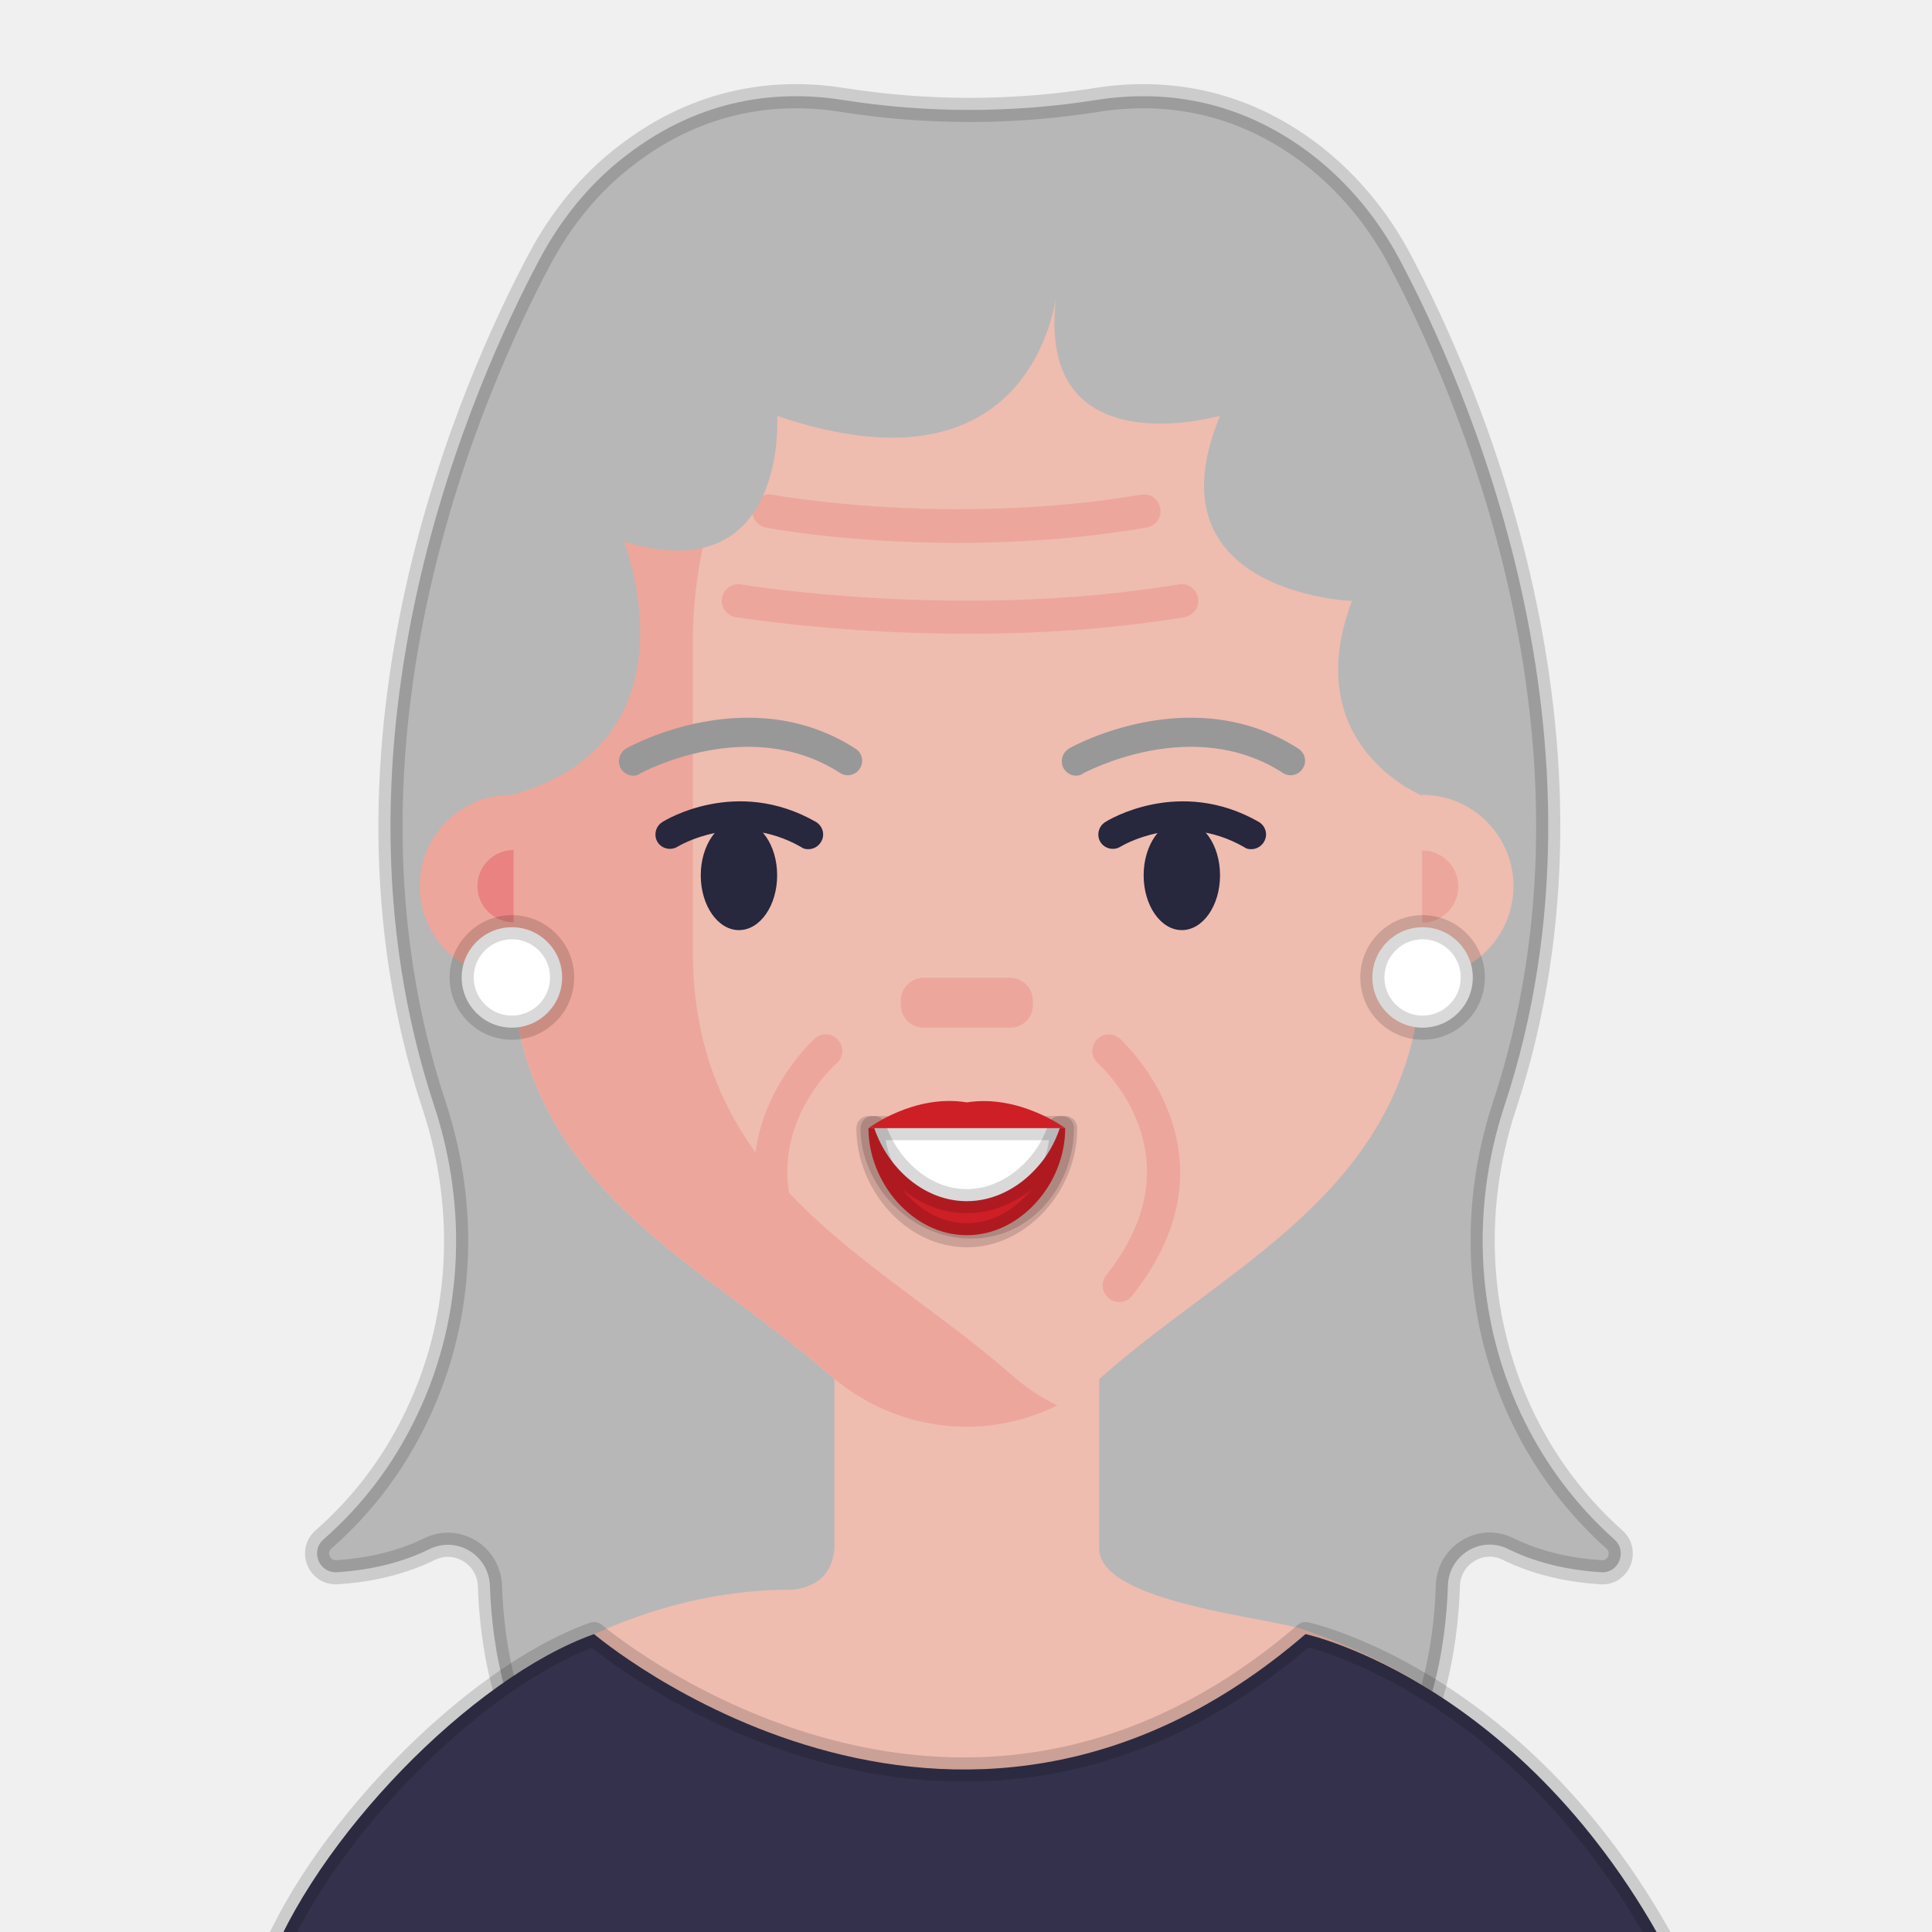
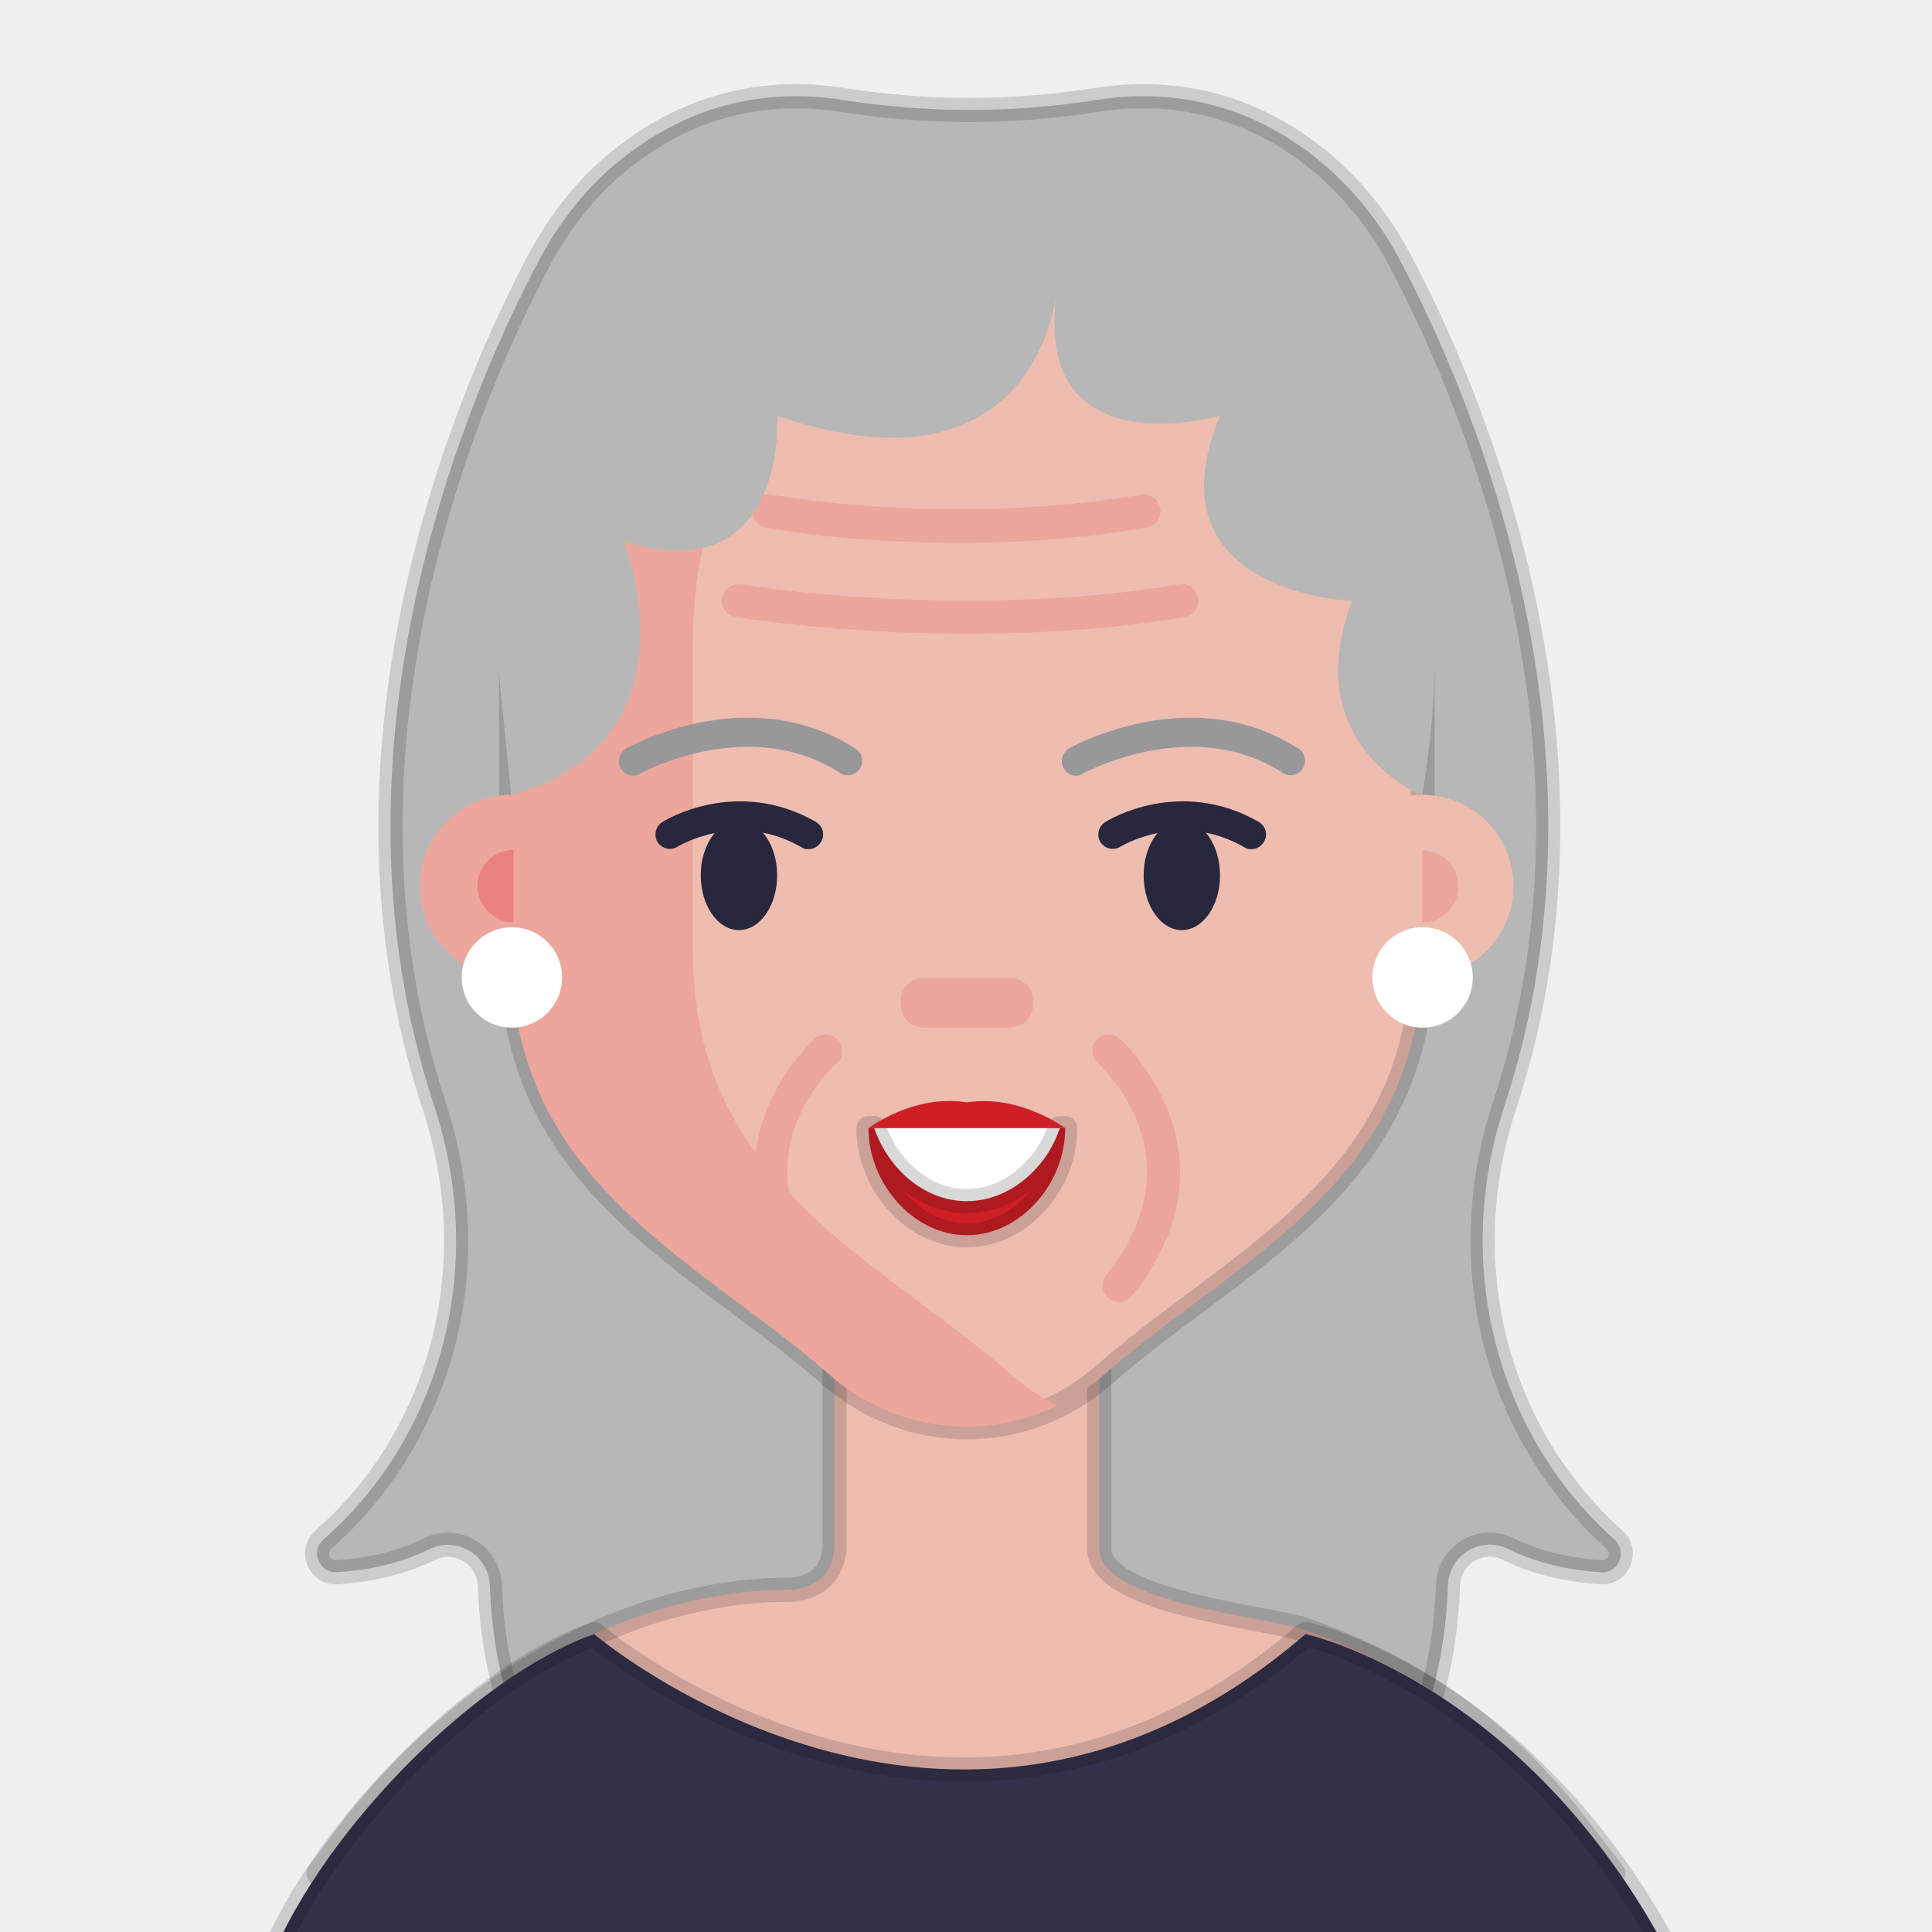
<svg xmlns="http://www.w3.org/2000/svg" id="Layer_1" viewBox="0 0 160 160">
  <defs>
    <style>.cls-1{fill:#e98280;}.cls-2{fill:#989899;}.cls-3{fill:#b7b7b7;}.cls-4{fill:#fff;}.cls-5{fill:#ce1f26;}.cls-6{fill:#efbcb0;}.cls-7{fill:#33314b;}.cls-8{fill:#eda69b;}.cls-9{fill:#27273d;}</style>
  </defs>
  <g id="Avatars">
    <g id="Artboard">
      <g id="Women">
        <g id="Old-People-Avatar_25">
          <path id="Path" class="cls-3" d="M126.337,117.866c-4.091-8.147-4.606-17.6-1.753-26.262,10.072-30.422-3.438-60.259-8.662-70.091-1.787-3.369-4.228-6.325-7.219-8.662-6.256-4.812-12.684-5.397-17.909-4.572-6.978,1.1-14.025,1.1-21.003,0-5.191-.825-11.653-.241-17.909,4.572-3.025,2.303-5.431,5.294-7.219,8.662-5.225,9.831-18.769,39.669-8.697,70.091,2.853,8.662,2.372,18.116-1.753,26.262-1.684,3.369-4.091,6.703-7.425,9.625-1.1.963-.378,2.784,1.1,2.716,2.234-.137,5.053-.619,7.7-1.925,2.269-1.1,4.881.516,4.984,3.025.172,5.294,1.409,12.409,5.947,18.012l8.903-13.991,24.544,13.819v.309l.275-.172.275.172v-.309l24.544-13.819,8.903,13.991c4.572-5.603,5.775-12.719,5.947-18.012.069-2.509,2.716-4.159,4.984-3.025,2.647,1.306,5.466,1.787,7.7,1.925,1.478.103,2.2-1.753,1.1-2.716-3.266-2.922-5.672-6.256-7.356-9.625Z" stroke="#000" stroke-opacity="0.15" stroke-width="2" stroke-linejoin="round" />
-           <path id="Path-2" class="cls-6" d="M133.625,155.163c-6.463,4.984-13.647,9.075-21.381,12.134H47.756c-7.734-3.059-14.919-7.15-21.381-12.134l2.097-2.819c8.559-11.481,22.275-20.694,37.022-20.694h.206c2.097-.275,3.231-1.409,3.403-3.403v-18.597h21.931v18.597c0,4.469,13.991,5.672,17.05,6.738,9.9,3.472,17.119,8.937,23.375,17.359l2.166,2.819Z" />
-           <path id="Path-3" class="cls-6" d="M117.813,53.138v25.678c0,19.147-15.228,25.266-26.366,35.028-6.6,5.809-16.156,5.809-22.756,0-11.103-9.728-26.366-15.881-26.366-35.028v-25.678c0-19.319,14.747-34.959,32.966-34.959h9.556c18.219,0,32.966,15.641,32.966,34.959Z" />
+           <path id="Path-2" class="cls-6" d="M133.625,155.163c-6.463,4.984-13.647,9.075-21.381,12.134H47.756c-7.734-3.059-14.919-7.15-21.381-12.134l2.097-2.819c8.559-11.481,22.275-20.694,37.022-20.694h.206c2.097-.275,3.231-1.409,3.403-3.403v-18.597h21.931v18.597c0,4.469,13.991,5.672,17.05,6.738,9.9,3.472,17.119,8.937,23.375,17.359l2.166,2.819Z" stroke="#000" stroke-opacity="0.15" stroke-width="2" stroke-linejoin="round" />
+           <path id="Path-3" class="cls-6" d="M117.813,53.138v25.678c0,19.147-15.228,25.266-26.366,35.028-6.6,5.809-16.156,5.809-22.756,0-11.103-9.728-26.366-15.881-26.366-35.028v-25.678c0-19.319,14.747-34.959,32.966-34.959h9.556c18.219,0,32.966,15.641,32.966,34.959Z" stroke="#000" stroke-opacity="0.15" stroke-width="2" stroke-linejoin="round" />
          <path id="Path-4" class="cls-8" d="M57.381,78.816v-25.678c0-18.322,13.303-33.378,30.216-34.856-.894-.103-1.822-.138-2.75-.138h-9.556c-18.219,0-32.966,15.675-32.966,34.959v12.719c-4.159,0-7.562,3.369-7.562,7.562s3.369,7.562,7.562,7.562h.069c1.1,17.463,15.572,23.513,26.262,32.863,5.397,4.744,12.788,5.603,18.906,2.578-1.375-.653-2.647-1.513-3.85-2.578-11.103-9.728-26.331-15.847-26.331-34.994Z" />
          <circle id="Oval" class="cls-6" cx="117.778" cy="73.385" r="7.562" />
          <path class="cls-2" d="M52.466,64.241c-.412,0-.825-.206-1.066-.619-.309-.584-.103-1.306.481-1.65.412-.241,10.244-5.603,18.975.034.55.344.722,1.1.344,1.65-.344.55-1.1.722-1.65.344-7.528-4.847-16.397,0-16.5.034-.172.138-.378.206-.584.206Z" />
          <path class="cls-2" d="M89.144,64.241c-.412,0-.825-.206-1.066-.619-.309-.584-.103-1.306.481-1.65.412-.241,10.244-5.603,18.975.034.55.344.722,1.1.344,1.65-.344.55-1.1.722-1.65.344-7.528-4.847-16.397,0-16.5.034-.172.138-.378.206-.584.206Z" />
          <path id="Path-5" class="cls-8" d="M83.644,85.107h-7.15c-1.066,0-1.891-.859-1.891-1.891v-.344c0-1.066.859-1.891,1.891-1.891h7.15c1.066,0,1.891.859,1.891,1.891v.344c.034,1.031-.825,1.891-1.891,1.891Z" />
          <path id="Path-6" class="cls-1" d="M42.531,70.394c-1.65,0-2.991,1.341-2.991,2.991s1.341,2.991,2.991,2.991v-5.981Z" />
          <path id="Path-7" class="cls-8" d="M117.778,76.41c1.65,0,2.991-1.341,2.991-2.991s-1.341-2.991-2.991-2.991v5.981Z" />
          <path class="cls-8" d="M80.172,52.485c-10.931,0-19.113-1.375-19.25-1.375-.756-.138-1.238-.825-1.134-1.581.138-.756.825-1.238,1.581-1.134.172.034,18.15,3.025,36.266,0,.756-.138,1.444.378,1.581,1.134.138.756-.378,1.444-1.134,1.581-6.188,1.031-12.409,1.375-17.909,1.375Z" />
          <path class="cls-8" d="M79.347,44.957c-9.075,0-15.503-1.169-15.916-1.272-.756-.138-1.238-.859-1.1-1.616.138-.756.859-1.238,1.616-1.1.138.034,14.644,2.681,30.559,0,.756-.138,1.444.378,1.581,1.134.137.756-.378,1.444-1.134,1.581-5.569.963-10.931,1.272-15.606,1.272Z" />
          <path class="cls-8" d="M67.522,107.829c-.412,0-.791-.172-1.066-.516-9.488-11.894.928-21.209,1.031-21.312.584-.516,1.444-.447,1.925.138.516.584.447,1.444-.138,1.925h0c-.344.309-8.525,7.734-.688,17.531.481.584.378,1.444-.206,1.925-.275.206-.584.309-.859.309Z" />
          <path class="cls-8" d="M92.684,107.829c-.309,0-.619-.103-.859-.309-.584-.481-.688-1.341-.206-1.925,7.803-9.797-.344-17.222-.688-17.531-.584-.516-.619-1.375-.138-1.925.516-.584,1.375-.619,1.925-.138.103.103,10.519,9.419,1.031,21.312-.275.344-.653.516-1.066.516Z" />
          <ellipse id="Oval-2" class="cls-9" cx="61.197" cy="72.491" rx="3.163" ry="4.537" />
          <ellipse id="Oval-3" class="cls-9" cx="97.875" cy="72.491" rx="3.163" ry="4.537" />
          <path class="cls-9" d="M66.937,70.326c-.206,0-.412-.034-.584-.172-5.328-3.059-10.175-.069-10.244-.034-.55.344-1.306.172-1.65-.378-.344-.55-.172-1.306.378-1.65.241-.172,6.153-3.781,12.719-.034.584.344.791,1.066.447,1.65-.241.412-.653.619-1.066.619Z" />
          <path class="cls-9" d="M103.616,70.326c-.206,0-.412-.034-.584-.172-5.328-3.059-10.175-.069-10.244-.034-.55.344-1.306.172-1.65-.378-.344-.55-.172-1.306.378-1.65.241-.172,6.153-3.781,12.719-.034.584.344.791,1.066.447,1.65-.241.412-.653.619-1.066.619Z" />
          <path id="Path-8" class="cls-3" d="M87.563,23.885s-1.375,18.013-23.203,10.553c0,0,.928,14.575-12.684,10.416,0,0,6.566,16.603-9.35,21.003l-1.238-12.409c-2.166-22.172,15.366-41.388,37.675-41.113,2.75.034,5.672.241,8.8.653,0,0,38.087,5.191,30.216,52.903,0,0-10.347-4.159-5.809-16.122,0,0-17.05-.619-10.931-15.331,0-.034-15.847,4.606-13.475-10.553Z" />
-           <path id="Path-9" class="cls-4" d="M72.266,93.426c0,4.125,3.644,8.147,8.147,8.147h0c4.503,0,7.528-4.022,7.528-8.147h-15.675Z" stroke="#000" stroke-opacity="0.15" stroke-width="2" stroke-linejoin="round" />
+           <path id="Path-9" class="cls-4" d="M72.266,93.426c0,4.125,3.644,8.147,8.147,8.147h0c4.503,0,7.528-4.022,7.528-8.147h-15.675Z" />
          <path id="Path-10" class="cls-5" d="M88.216,93.426c0,2.269-.894,4.469-2.372,6.119s-3.506,2.75-5.775,2.75c-4.503,0-8.147-4.366-8.147-8.869h.481c1.134,3.334,4.125,6.05,7.666,6.05,2.234,0,4.297-1.1,5.775-2.75.859-.928,1.512-2.062,1.925-3.3h.447Z" stroke="#000" stroke-opacity="0.15" stroke-width="2" stroke-linejoin="round" />
          <path id="Path-11" class="cls-5" d="M80.069,91.294c-4.366-.722-8.147,2.131-8.147,2.131h16.294s-3.781-2.819-8.147-2.131Z" />
-           <circle id="Oval-4" class="cls-4" cx="42.394" cy="80.948" r="4.159" stroke="#000" stroke-opacity="0.15" stroke-width="2" stroke-linejoin="round" />
-           <circle id="Oval-5" class="cls-4" cx="117.812" cy="80.948" r="4.159" stroke="#000" stroke-opacity="0.15" stroke-width="2" stroke-linejoin="round" />
+           <circle id="Oval-4" class="cls-4" cx="42.394" cy="80.948" r="4.159" />
+           <circle id="Oval-5" class="cls-4" cx="117.812" cy="80.948" r="4.159" />
          <path id="Path-12" class="cls-7" d="M139,163.382c-15.022,11.894-38.375,10-59,10-20.591,0-42.978,1.859-58-10,4-11,17.025-24.444,27.2-28.053,0,0,29.631,25.231,58.919,0,0,0,18.881,4.053,30.881,28.053Z" stroke="#000" stroke-opacity="0.15" stroke-width="2" stroke-linejoin="round" />
        </g>
      </g>
    </g>
  </g>
</svg>
